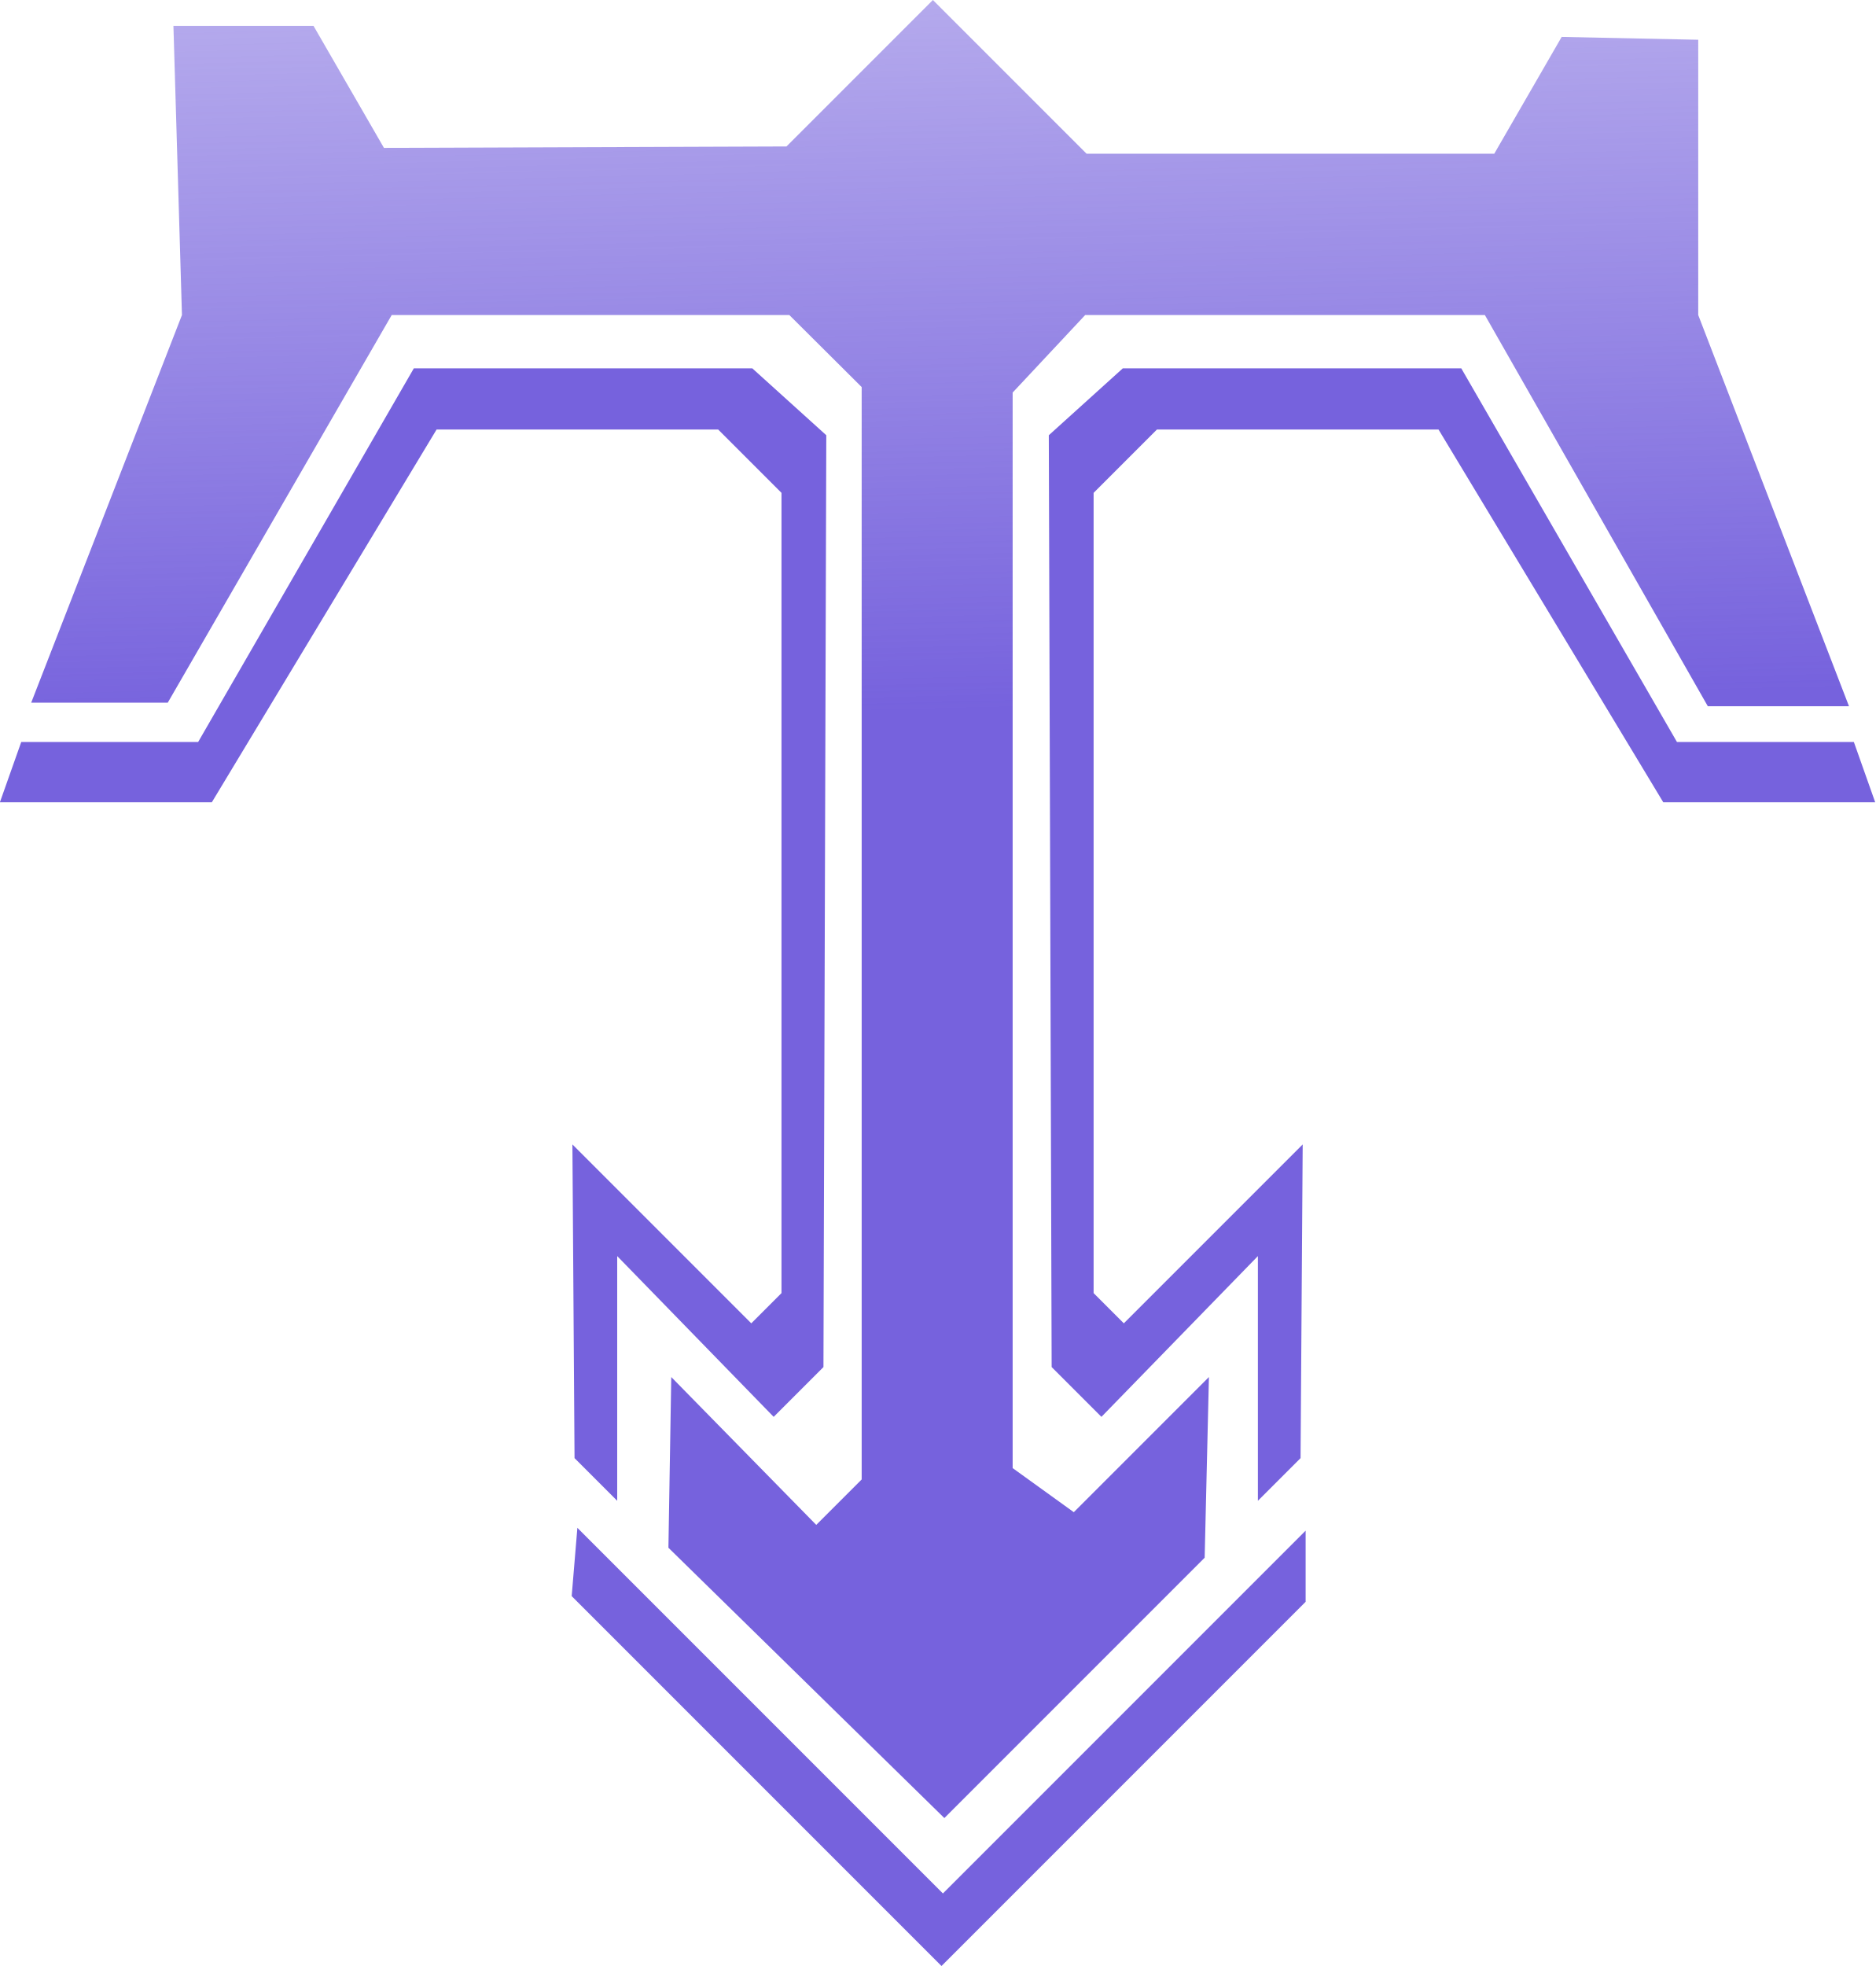
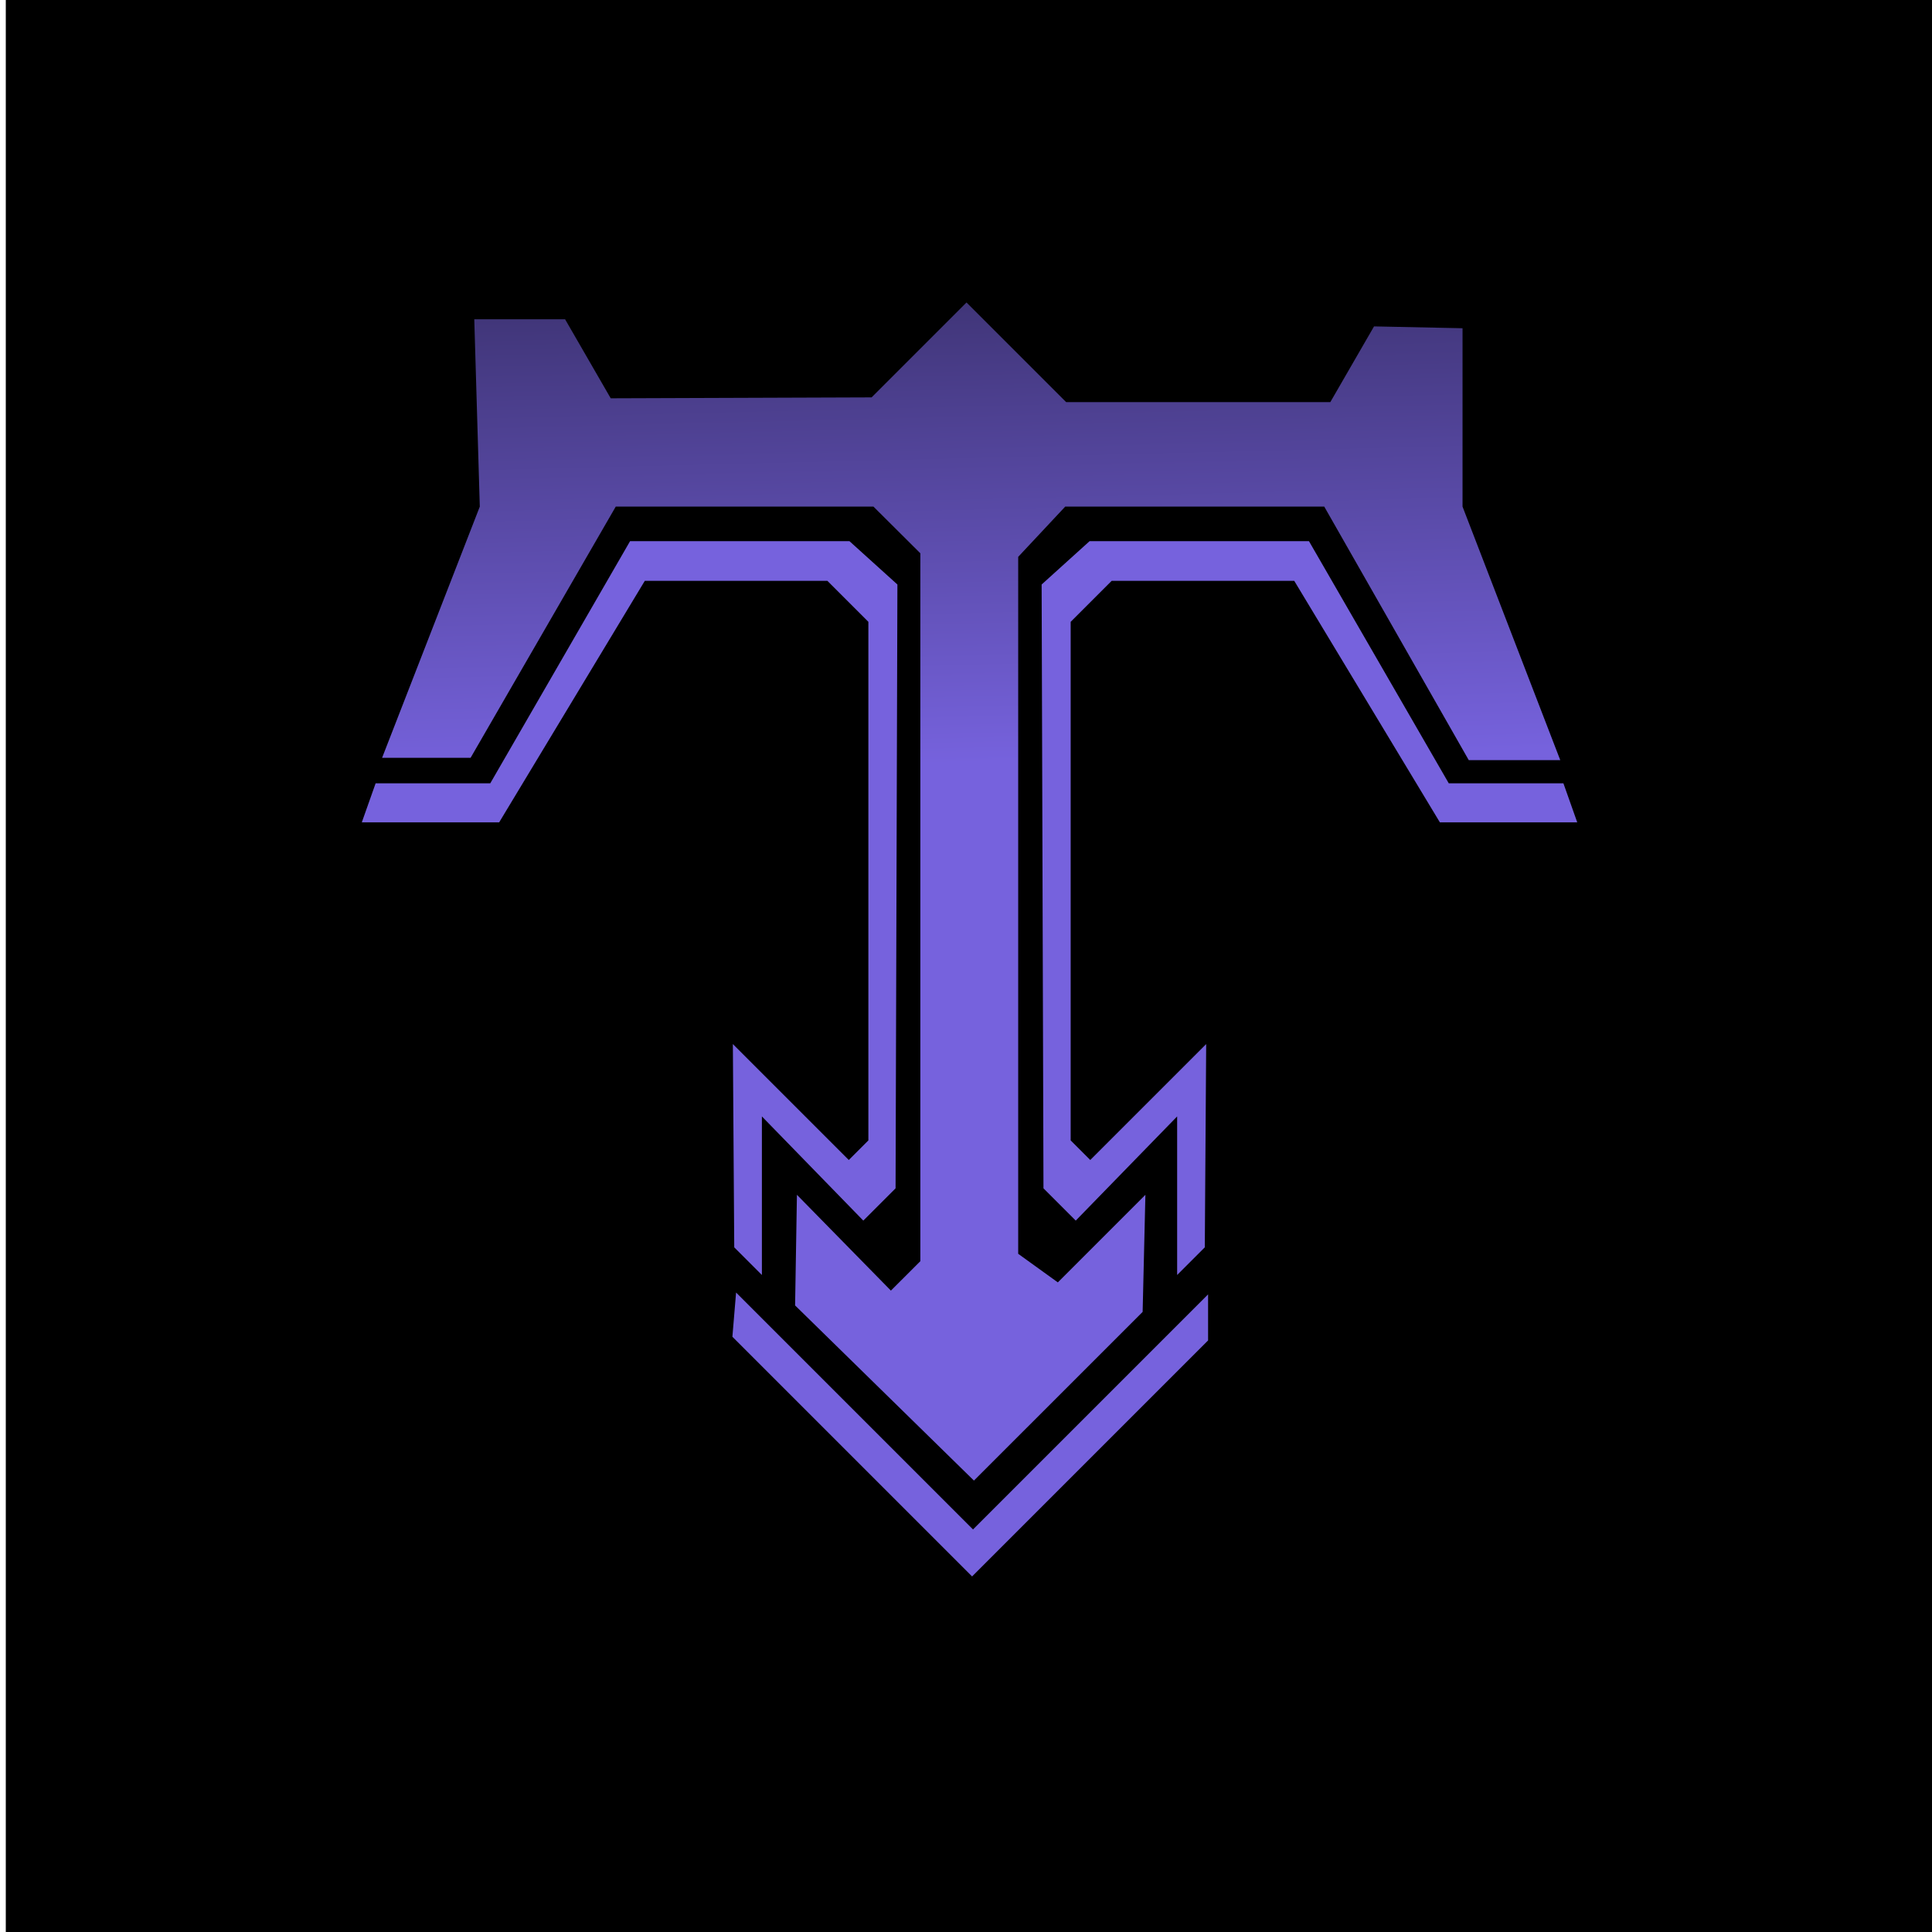
- <svg xmlns="http://www.w3.org/2000/svg" xmlns:xlink="http://www.w3.org/1999/xlink" version="1.1" id="svg9" width="1894.179" height="1985.41" viewBox="0 0 1894.179 1985.41">
+ <svg xmlns="http://www.w3.org/2000/svg" xmlns:xlink="http://www.w3.org/1999/xlink" version="1.1" id="svg9" width="256" height="256" viewBox="0 0 256 256">
  <defs id="defs13">
    <linearGradient id="linearGradient103588">
      <stop style="stop-color:#7662dd;stop-opacity:1;" offset="0" id="stop103584" />
      <stop style="stop-color:#7662dd;stop-opacity:0;" offset="1" id="stop103586" />
    </linearGradient>
    <linearGradient xlink:href="#linearGradient103588" id="linearGradient103590" x1="1189.032" y1="586.79" x2="1185.057" y2="426.071" gradientUnits="userSpaceOnUse" />
  </defs>
  <g id="g15" transform="translate(-859.1856,1453.342)">
    <g id="g102688" transform="translate(9.460362,-39.59256)" style="fill:#7662dd;fill-opacity:1">
-       <g id="g107050" transform="matrix(455.9435,0,0,455.9435,-502580.35,-231259.87)">
+       <rect style="fill:#000000;stroke-width:2.007" id="rect264" width="258.044" height="257.158" x="850.493" y="-1413.749" />
+       <g id="g107050" transform="matrix(38.76661,0,0,38.76661,-41906.481,-20916.344)">
        <g id="g107262" transform="matrix(0.02155684,0,0,0.02155684,1079.955,493.0527)">
          <g id="g105471">
            <path style="fill:#7662dd;fill-opacity:1;stroke:none;stroke-width:1px;stroke-linecap:butt;stroke-linejoin:miter;stroke-opacity:1" d="m 1122.377,595.414 c 7.212,10e-4 21.78,0 21.78,0 l 23.095,-38.297 h 28.942 l 6.505,6.505 v 82.222 l -3.106,3.106 -18.381,-18.381 0.219,32.231 4.385,4.385 v -25.142 l 16.079,16.517 5.116,-5.116 0.292,-95.743 -7.601,-6.87 h -34.789 l -22.164,38.39 h -18.179 z" id="path2300" />
          </g>
          <path style="fill:url(#linearGradient103590);fill-opacity:1;stroke:none;stroke-width:1px;stroke-linecap:butt;stroke-linejoin:miter;stroke-opacity:1" d="m 1125.593,585.182 h 14.033 l 23.017,-39.832 h 40.861 l 7.435,7.401 v 112.241 l -4.668,4.668 -14.9,-15.192 -0.292,17.541 28.357,27.773 26.75,-26.749 0.439,-18.564 -13.886,13.886 -6.285,-4.531 V 553.317 l 7.455,-7.966 h 41.074 l 22.912,40.197 h 14.508 l -15.494,-40.197 v -28.284 l -14.033,-0.292 -6.93,12.003 h -41.892 l -15.795,-15.795 -15.047,15.047 -41.367,0.146 -7.237,-12.534 H 1140.21 l 0.877,29.709 z" id="path2655" />
          <g id="g107253">
            <g id="g102681" style="fill:#7662dd;fill-opacity:1">
              <path style="fill:#7662dd;fill-opacity:1;stroke:none;stroke-width:1px;stroke-linecap:butt;stroke-linejoin:miter;stroke-opacity:1" d="m 1315.096,595.414 c -7.212,10e-4 -21.78,0 -21.78,0 l -23.095,-38.297 h -28.942 l -6.505,6.505 v 82.222 l 3.106,3.106 18.381,-18.381 -0.219,32.231 -4.385,4.385 v -25.142 l -16.079,16.517 -5.116,-5.116 -0.292,-95.743 7.601,-6.87 h 34.789 l 22.164,38.39 h 18.179 z" id="path2302" />
              <path style="fill:#7662dd;fill-opacity:1;stroke:none;stroke-width:1px;stroke-linecap:butt;stroke-linejoin:miter;stroke-opacity:1" d="m 1181.138,676.978 38.005,38.005 37.42,-37.42 v -7.309 l -37.274,37.274 -37.566,-37.566 z" id="path2770" />
            </g>
          </g>
        </g>
      </g>
    </g>
  </g>
</svg>
